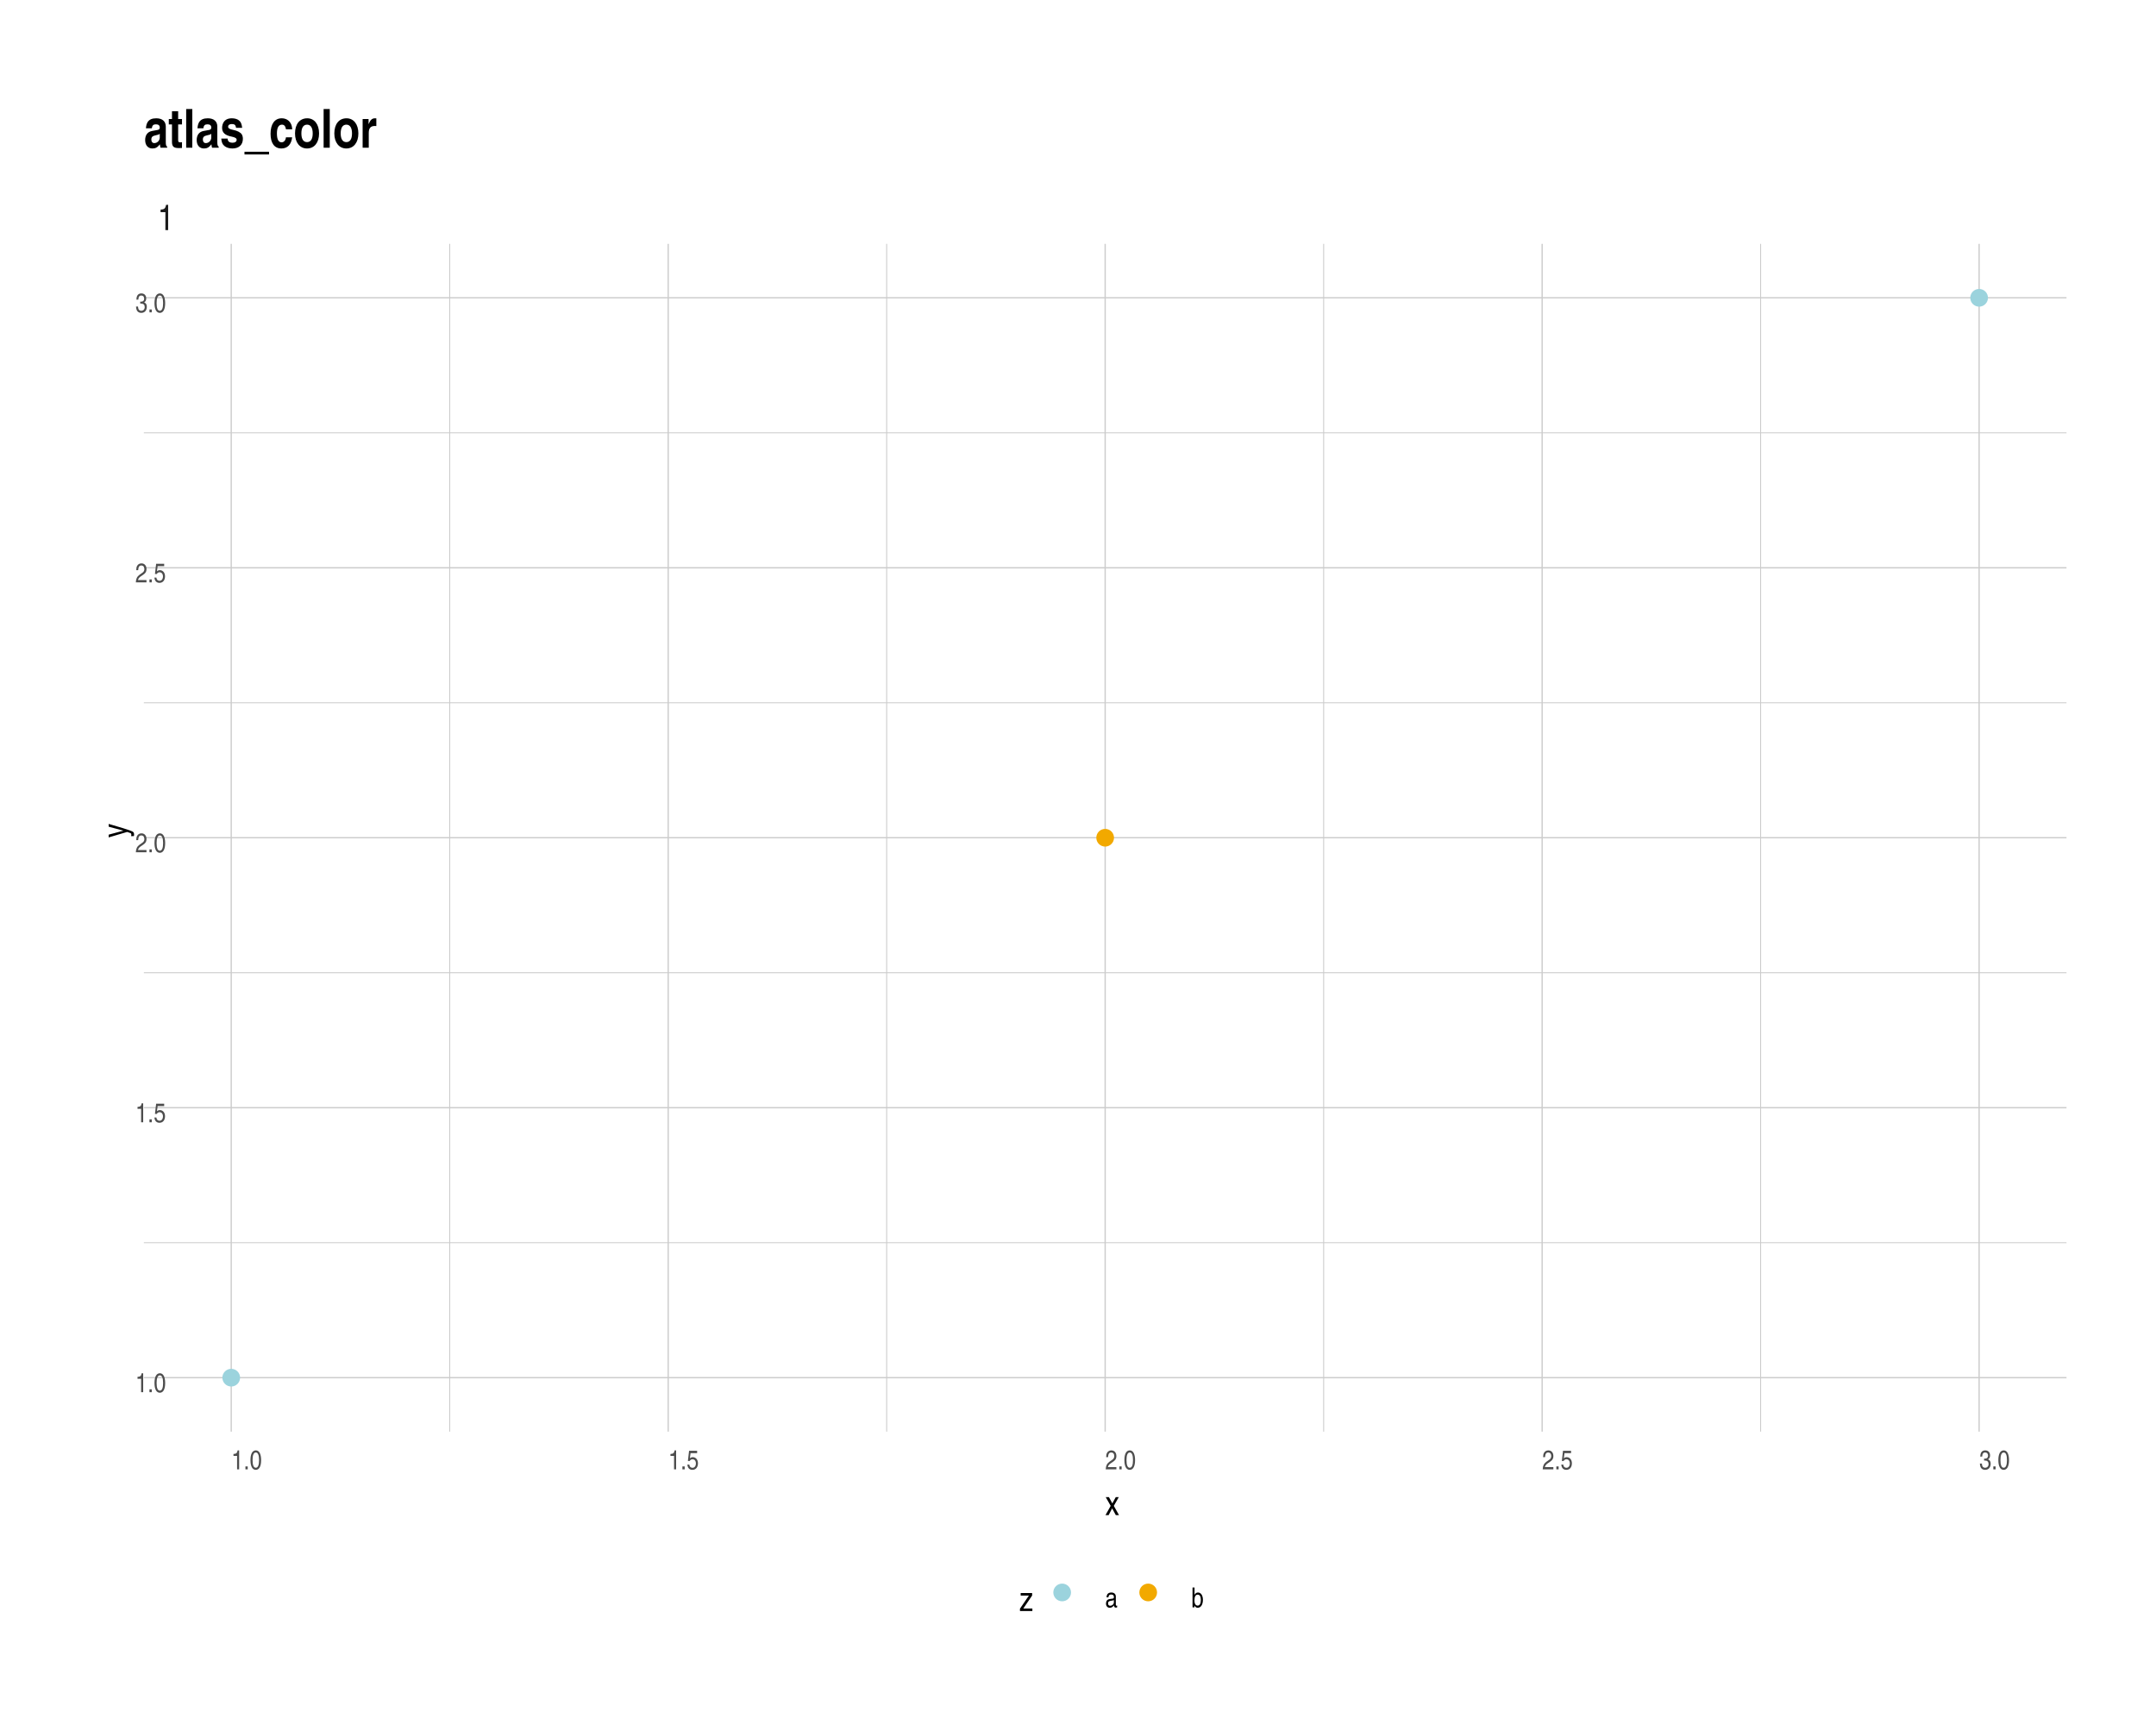
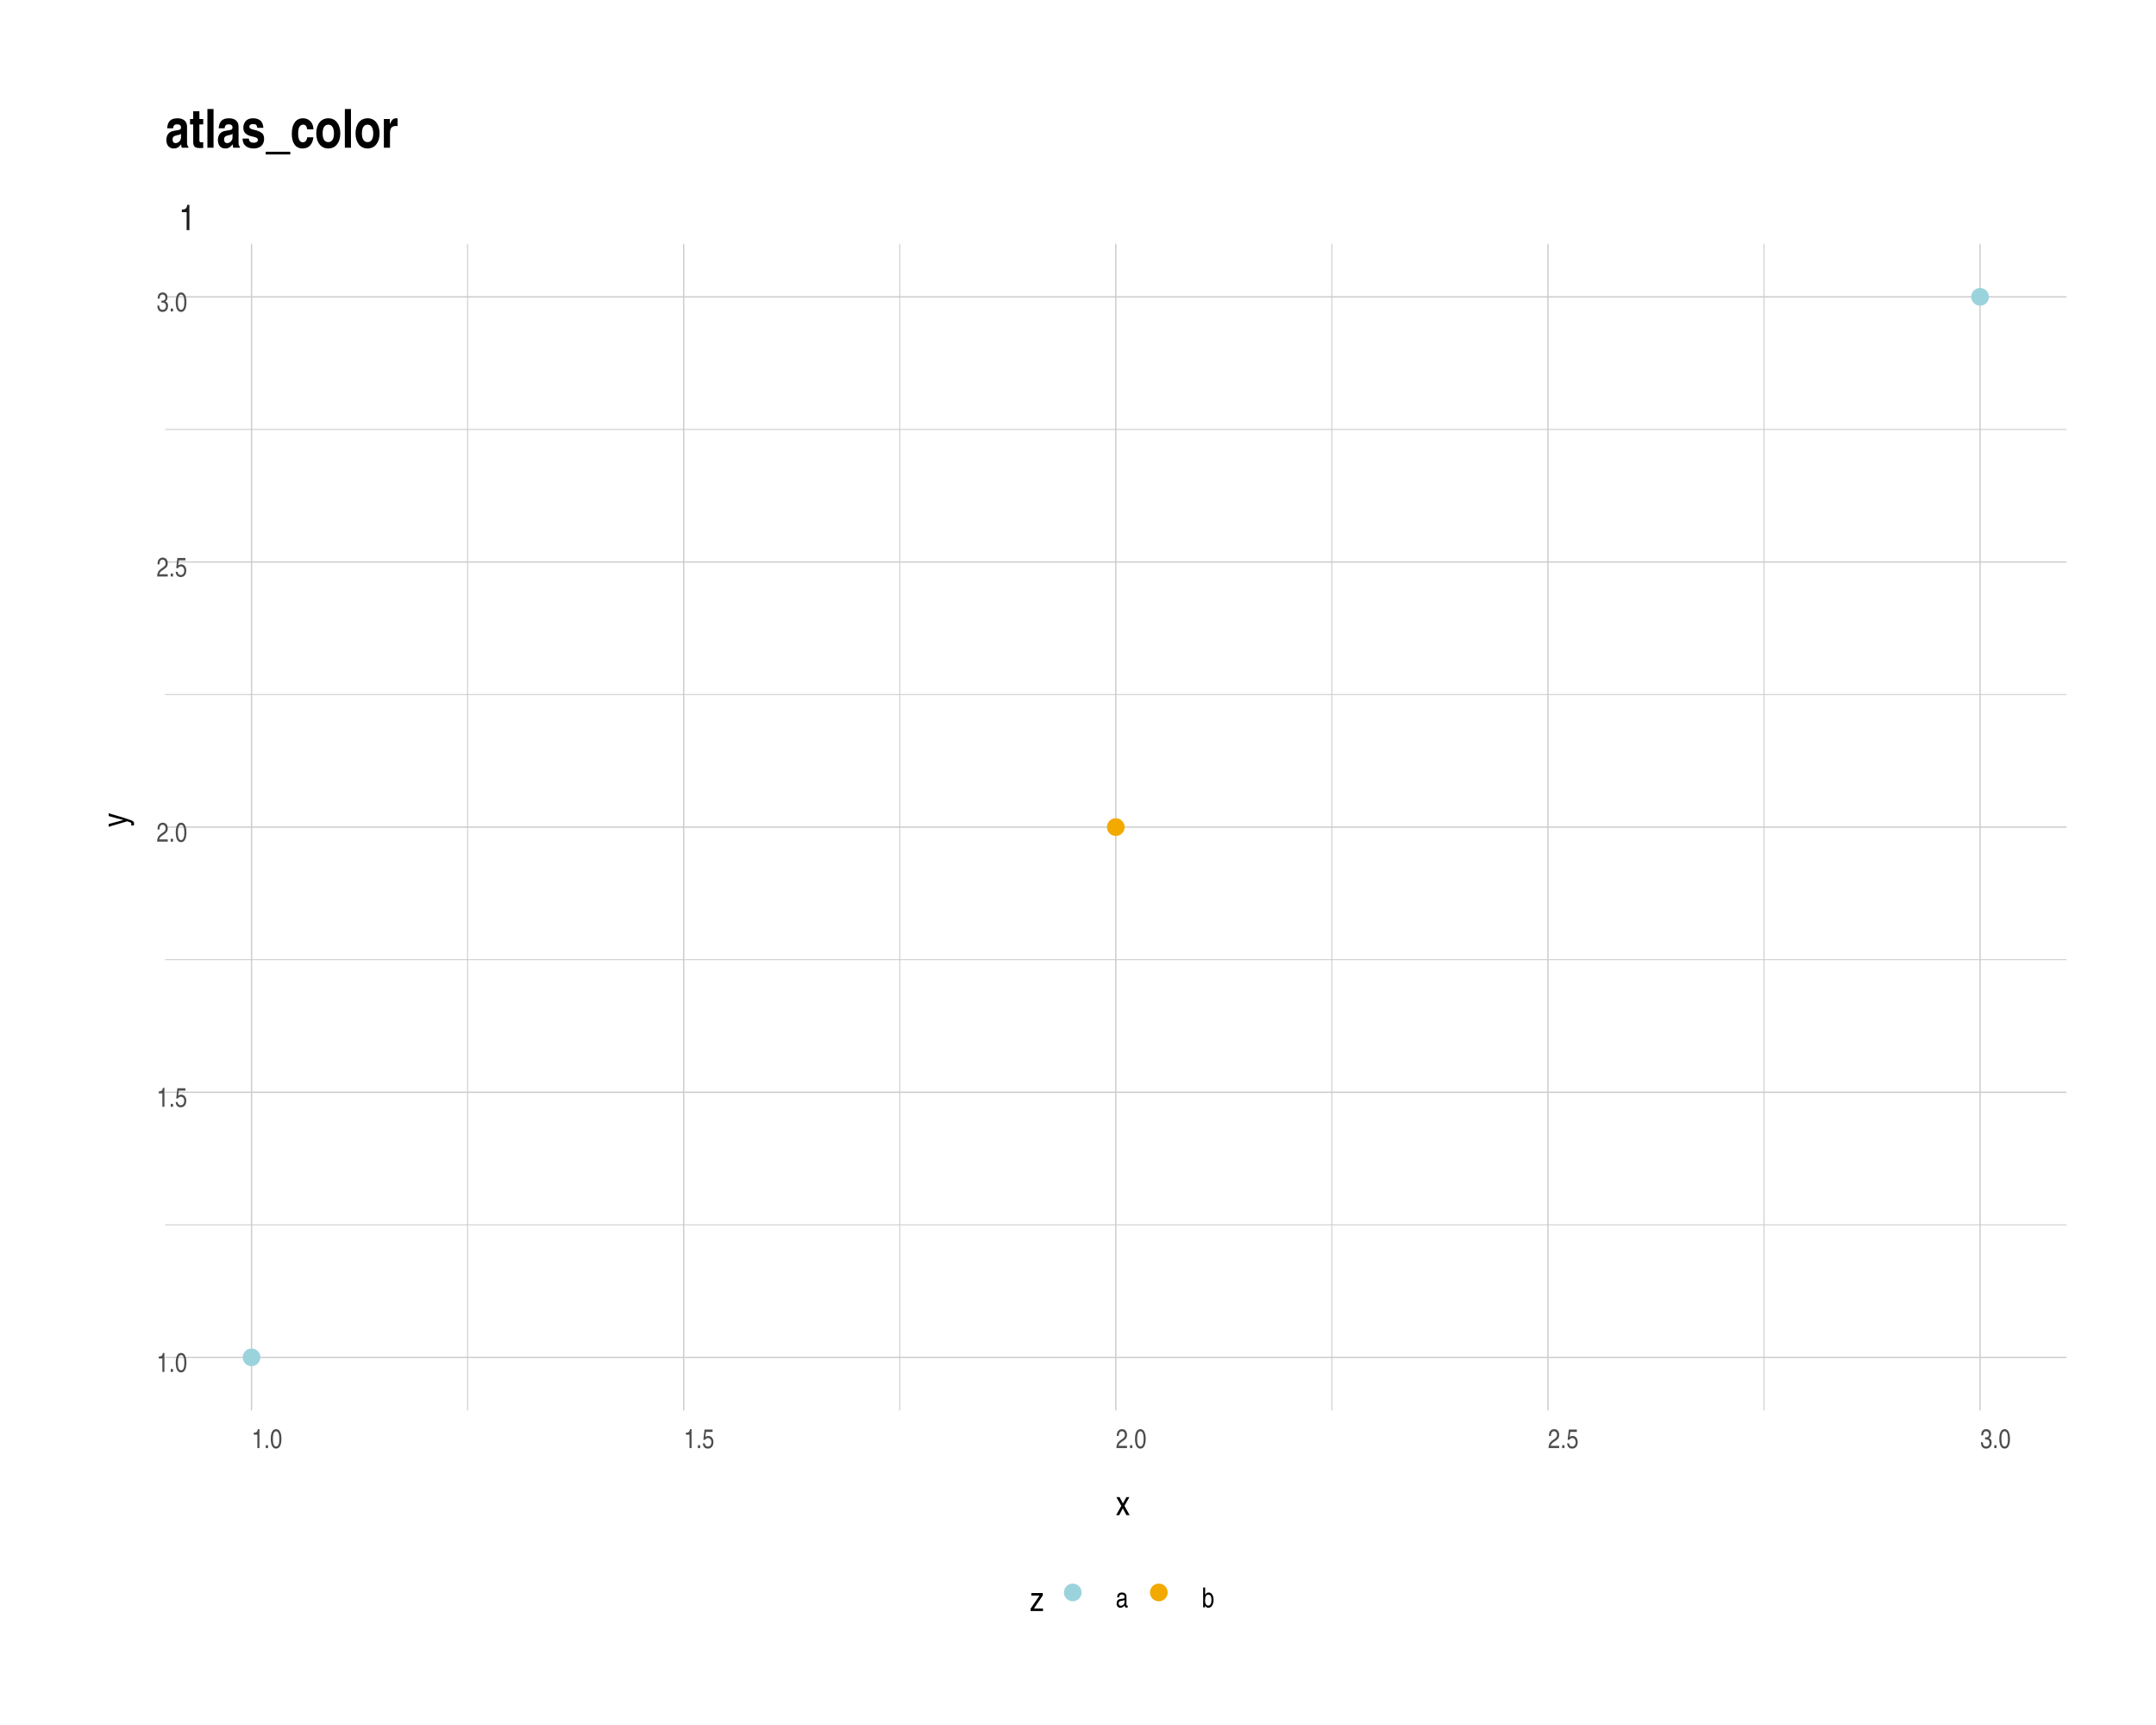
<svg xmlns="http://www.w3.org/2000/svg" viewBox="0 0 720.00 576.00">
  <defs>
    <style type="text/css">
    line, polyline, polygon, path, rect, circle {
      fill: none;
      stroke: #000000;
      stroke-linecap: round;
      stroke-linejoin: round;
      stroke-miterlimit: 10.00;
    }
  </style>
  </defs>
  <rect width="100%" height="100%" style="stroke: none; fill: #FFFFFF;" />
  <defs>
-     <clipPath id="cpNDguMDR8NjkwLjExfDQ3OC4wNXw4MS40Mg==">
-       <rect x="48.04" y="81.42" width="642.08" height="396.63" />
+     <clipPath id="cpNTUuMTN8NjkwLjExfDQ3MC45NXw4MS40Mg==">
+       <rect x="55.13" y="81.42" width="634.98" height="389.53" />
    </clipPath>
  </defs>
-   <polyline points="48.04,414.95 690.11,414.95 " style="stroke-width: 0.32; stroke: #CCCCCC; stroke-linecap: butt;" clip-path="url(#cpNDguMDR8NjkwLjExfDQ3OC4wNXw4MS40Mg==)" />
-   <polyline points="48.04,324.80 690.11,324.80 " style="stroke-width: 0.32; stroke: #CCCCCC; stroke-linecap: butt;" clip-path="url(#cpNDguMDR8NjkwLjExfDQ3OC4wNXw4MS40Mg==)" />
-   <polyline points="48.04,234.66 690.11,234.66 " style="stroke-width: 0.32; stroke: #CCCCCC; stroke-linecap: butt;" clip-path="url(#cpNDguMDR8NjkwLjExfDQ3OC4wNXw4MS40Mg==)" />
-   <polyline points="48.04,144.52 690.11,144.52 " style="stroke-width: 0.32; stroke: #CCCCCC; stroke-linecap: butt;" clip-path="url(#cpNDguMDR8NjkwLjExfDQ3OC4wNXw4MS40Mg==)" />
-   <polyline points="150.18,478.05 150.18,81.42 " style="stroke-width: 0.32; stroke: #CCCCCC; stroke-linecap: butt;" clip-path="url(#cpNDguMDR8NjkwLjExfDQ3OC4wNXw4MS40Mg==)" />
-   <polyline points="296.11,478.05 296.11,81.42 " style="stroke-width: 0.32; stroke: #CCCCCC; stroke-linecap: butt;" clip-path="url(#cpNDguMDR8NjkwLjExfDQ3OC4wNXw4MS40Mg==)" />
-   <polyline points="442.04,478.05 442.04,81.42 " style="stroke-width: 0.32; stroke: #CCCCCC; stroke-linecap: butt;" clip-path="url(#cpNDguMDR8NjkwLjExfDQ3OC4wNXw4MS40Mg==)" />
-   <polyline points="587.96,478.05 587.96,81.42 " style="stroke-width: 0.32; stroke: #CCCCCC; stroke-linecap: butt;" clip-path="url(#cpNDguMDR8NjkwLjExfDQ3OC4wNXw4MS40Mg==)" />
-   <polyline points="48.04,460.02 690.11,460.02 " style="stroke-width: 0.43; stroke: #CCCCCC; stroke-linecap: butt;" clip-path="url(#cpNDguMDR8NjkwLjExfDQ3OC4wNXw4MS40Mg==)" />
-   <polyline points="48.04,369.88 690.11,369.88 " style="stroke-width: 0.43; stroke: #CCCCCC; stroke-linecap: butt;" clip-path="url(#cpNDguMDR8NjkwLjExfDQ3OC4wNXw4MS40Mg==)" />
-   <polyline points="48.04,279.73 690.11,279.73 " style="stroke-width: 0.43; stroke: #CCCCCC; stroke-linecap: butt;" clip-path="url(#cpNDguMDR8NjkwLjExfDQ3OC4wNXw4MS40Mg==)" />
-   <polyline points="48.04,189.59 690.11,189.59 " style="stroke-width: 0.43; stroke: #CCCCCC; stroke-linecap: butt;" clip-path="url(#cpNDguMDR8NjkwLjExfDQ3OC4wNXw4MS40Mg==)" />
-   <polyline points="48.04,99.44 690.11,99.44 " style="stroke-width: 0.43; stroke: #CCCCCC; stroke-linecap: butt;" clip-path="url(#cpNDguMDR8NjkwLjExfDQ3OC4wNXw4MS40Mg==)" />
-   <polyline points="77.22,478.05 77.22,81.42 " style="stroke-width: 0.43; stroke: #CCCCCC; stroke-linecap: butt;" clip-path="url(#cpNDguMDR8NjkwLjExfDQ3OC4wNXw4MS40Mg==)" />
-   <polyline points="223.15,478.05 223.15,81.42 " style="stroke-width: 0.43; stroke: #CCCCCC; stroke-linecap: butt;" clip-path="url(#cpNDguMDR8NjkwLjExfDQ3OC4wNXw4MS40Mg==)" />
-   <polyline points="369.07,478.05 369.07,81.42 " style="stroke-width: 0.43; stroke: #CCCCCC; stroke-linecap: butt;" clip-path="url(#cpNDguMDR8NjkwLjExfDQ3OC4wNXw4MS40Mg==)" />
-   <polyline points="515.00,478.05 515.00,81.42 " style="stroke-width: 0.43; stroke: #CCCCCC; stroke-linecap: butt;" clip-path="url(#cpNDguMDR8NjkwLjExfDQ3OC4wNXw4MS40Mg==)" />
-   <polyline points="660.93,478.05 660.93,81.42 " style="stroke-width: 0.43; stroke: #CCCCCC; stroke-linecap: butt;" clip-path="url(#cpNDguMDR8NjkwLjExfDQ3OC4wNXw4MS40Mg==)" />
-   <circle cx="77.22" cy="460.02" r="1.95pt" style="stroke-width: 0.71; stroke: #9BD3DD; fill: #9BD3DD;" clip-path="url(#cpNDguMDR8NjkwLjExfDQ3OC4wNXw4MS40Mg==)" />
-   <circle cx="369.07" cy="279.73" r="1.95pt" style="stroke-width: 0.71; stroke: #F2A900; fill: #F2A900;" clip-path="url(#cpNDguMDR8NjkwLjExfDQ3OC4wNXw4MS40Mg==)" />
-   <circle cx="660.93" cy="99.44" r="1.95pt" style="stroke-width: 0.71; stroke: #9BD3DD; fill: #9BD3DD;" clip-path="url(#cpNDguMDR8NjkwLjExfDQ3OC4wNXw4MS40Mg==)" />
+   <polyline points="55.13,408.98 690.11,408.98 " style="stroke-width: 0.32; stroke: #CCCCCC; stroke-linecap: butt;" clip-path="url(#cpNTUuMTN8NjkwLjExfDQ3MC45NXw4MS40Mg==)" />
+   <polyline points="55.13,320.45 690.11,320.45 " style="stroke-width: 0.32; stroke: #CCCCCC; stroke-linecap: butt;" clip-path="url(#cpNTUuMTN8NjkwLjExfDQ3MC45NXw4MS40Mg==)" />
+   <polyline points="55.13,231.92 690.11,231.92 " style="stroke-width: 0.32; stroke: #CCCCCC; stroke-linecap: butt;" clip-path="url(#cpNTUuMTN8NjkwLjExfDQ3MC45NXw4MS40Mg==)" />
+   <polyline points="55.13,143.39 690.11,143.39 " style="stroke-width: 0.32; stroke: #CCCCCC; stroke-linecap: butt;" clip-path="url(#cpNTUuMTN8NjkwLjExfDQ3MC45NXw4MS40Mg==)" />
+   <polyline points="156.15,470.95 156.15,81.42 " style="stroke-width: 0.32; stroke: #CCCCCC; stroke-linecap: butt;" clip-path="url(#cpNTUuMTN8NjkwLjExfDQ3MC45NXw4MS40Mg==)" />
+   <polyline points="300.47,470.95 300.47,81.42 " style="stroke-width: 0.32; stroke: #CCCCCC; stroke-linecap: butt;" clip-path="url(#cpNTUuMTN8NjkwLjExfDQ3MC45NXw4MS40Mg==)" />
+   <polyline points="444.78,470.95 444.78,81.42 " style="stroke-width: 0.32; stroke: #CCCCCC; stroke-linecap: butt;" clip-path="url(#cpNTUuMTN8NjkwLjExfDQ3MC45NXw4MS40Mg==)" />
+   <polyline points="589.09,470.95 589.09,81.42 " style="stroke-width: 0.32; stroke: #CCCCCC; stroke-linecap: butt;" clip-path="url(#cpNTUuMTN8NjkwLjExfDQ3MC45NXw4MS40Mg==)" />
+   <polyline points="55.13,453.24 690.11,453.24 " style="stroke-width: 0.43; stroke: #CCCCCC; stroke-linecap: butt;" clip-path="url(#cpNTUuMTN8NjkwLjExfDQ3MC45NXw4MS40Mg==)" />
+   <polyline points="55.13,364.71 690.11,364.71 " style="stroke-width: 0.43; stroke: #CCCCCC; stroke-linecap: butt;" clip-path="url(#cpNTUuMTN8NjkwLjExfDQ3MC45NXw4MS40Mg==)" />
+   <polyline points="55.13,276.18 690.11,276.18 " style="stroke-width: 0.43; stroke: #CCCCCC; stroke-linecap: butt;" clip-path="url(#cpNTUuMTN8NjkwLjExfDQ3MC45NXw4MS40Mg==)" />
+   <polyline points="55.13,187.65 690.11,187.65 " style="stroke-width: 0.43; stroke: #CCCCCC; stroke-linecap: butt;" clip-path="url(#cpNTUuMTN8NjkwLjExfDQ3MC45NXw4MS40Mg==)" />
+   <polyline points="55.13,99.12 690.11,99.12 " style="stroke-width: 0.43; stroke: #CCCCCC; stroke-linecap: butt;" clip-path="url(#cpNTUuMTN8NjkwLjExfDQ3MC45NXw4MS40Mg==)" />
+   <polyline points="84.00,470.95 84.00,81.42 " style="stroke-width: 0.43; stroke: #CCCCCC; stroke-linecap: butt;" clip-path="url(#cpNTUuMTN8NjkwLjExfDQ3MC45NXw4MS40Mg==)" />
+   <polyline points="228.31,470.95 228.31,81.42 " style="stroke-width: 0.43; stroke: #CCCCCC; stroke-linecap: butt;" clip-path="url(#cpNTUuMTN8NjkwLjExfDQ3MC45NXw4MS40Mg==)" />
+   <polyline points="372.62,470.95 372.62,81.42 " style="stroke-width: 0.43; stroke: #CCCCCC; stroke-linecap: butt;" clip-path="url(#cpNTUuMTN8NjkwLjExfDQ3MC45NXw4MS40Mg==)" />
+   <polyline points="516.94,470.95 516.94,81.42 " style="stroke-width: 0.43; stroke: #CCCCCC; stroke-linecap: butt;" clip-path="url(#cpNTUuMTN8NjkwLjExfDQ3MC45NXw4MS40Mg==)" />
+   <polyline points="661.25,470.95 661.25,81.42 " style="stroke-width: 0.43; stroke: #CCCCCC; stroke-linecap: butt;" clip-path="url(#cpNTUuMTN8NjkwLjExfDQ3MC45NXw4MS40Mg==)" />
+   <circle cx="84.00" cy="453.24" r="1.95pt" style="stroke-width: 0.71; stroke: #9BD3DD; fill: #9BD3DD;" clip-path="url(#cpNTUuMTN8NjkwLjExfDQ3MC45NXw4MS40Mg==)" />
+   <circle cx="372.62" cy="276.18" r="1.95pt" style="stroke-width: 0.71; stroke: #F2A900; fill: #F2A900;" clip-path="url(#cpNTUuMTN8NjkwLjExfDQ3MC45NXw4MS40Mg==)" />
+   <circle cx="661.25" cy="99.12" r="1.95pt" style="stroke-width: 0.71; stroke: #9BD3DD; fill: #9BD3DD;" clip-path="url(#cpNTUuMTN8NjkwLjExfDQ3MC45NXw4MS40Mg==)" />
  <defs>
    <clipPath id="cpMC4wMHw3MjAuMDB8NTc2LjAwfDAuMDA=">
      <rect x="0.00" y="0.00" width="720.00" height="576.00" />
    </clipPath>
  </defs>
  <defs>
-     <clipPath id="cpNDguMDR8NjkwLjExfDgxLjQyfDU5LjI5">
-       <rect x="48.04" y="59.29" width="642.08" height="22.13" />
+     <clipPath id="cpNTUuMTN8NjkwLjExfDgxLjQyfDU5LjI5">
+       <rect x="55.13" y="59.29" width="634.98" height="22.13" />
    </clipPath>
  </defs>
-   <g clip-path="url(#cpNDguMDR8NjkwLjExfDgxLjQyfDU5LjI5)">
-     <text x="52.62" y="76.83" style="font-size: 12.00px; fill: #1A1A1A; font-family: Arial Narrow;" textLength="0.00px" lengthAdjust="spacingAndGlyphs">1</text>
+   <g clip-path="url(#cpNTUuMTN8NjkwLjExfDgxLjQyfDU5LjI5)">
+     <text x="59.72" y="76.83" style="font-size: 12.00px; fill: #1A1A1A; font-family: Arial Narrow;" textLength="0.00px" lengthAdjust="spacingAndGlyphs">1</text>
  </g>
  <defs>
    <clipPath id="cpMC4wMHw3MjAuMDB8NTc2LjAwfDAuMDA=">
      <rect x="0.00" y="0.00" width="720.00" height="576.00" />
    </clipPath>
  </defs>
  <g clip-path="url(#cpMC4wMHw3MjAuMDB8NTc2LjAwfDAuMDA=)">
-     <text x="77.22" y="490.63" style="font-size: 9.00px; fill: #4D4D4D; font-family: Arial Narrow;" textLength="0.00px" lengthAdjust="spacingAndGlyphs">1.0</text>
+     <text x="84.00" y="483.54" style="font-size: 9.00px; fill: #4D4D4D; font-family: Arial Narrow;" textLength="0.00px" lengthAdjust="spacingAndGlyphs">1.0</text>
  </g>
  <g clip-path="url(#cpMC4wMHw3MjAuMDB8NTc2LjAwfDAuMDA=)">
-     <text x="223.15" y="490.63" style="font-size: 9.00px; fill: #4D4D4D; font-family: Arial Narrow;" textLength="0.00px" lengthAdjust="spacingAndGlyphs">1.5</text>
+     <text x="228.31" y="483.54" style="font-size: 9.00px; fill: #4D4D4D; font-family: Arial Narrow;" textLength="0.00px" lengthAdjust="spacingAndGlyphs">1.5</text>
  </g>
  <g clip-path="url(#cpMC4wMHw3MjAuMDB8NTc2LjAwfDAuMDA=)">
-     <text x="369.07" y="490.63" style="font-size: 9.00px; fill: #4D4D4D; font-family: Arial Narrow;" textLength="0.00px" lengthAdjust="spacingAndGlyphs">2.0</text>
+     <text x="372.62" y="483.54" style="font-size: 9.00px; fill: #4D4D4D; font-family: Arial Narrow;" textLength="0.00px" lengthAdjust="spacingAndGlyphs">2.0</text>
  </g>
  <g clip-path="url(#cpMC4wMHw3MjAuMDB8NTc2LjAwfDAuMDA=)">
-     <text x="515.00" y="490.63" style="font-size: 9.00px; fill: #4D4D4D; font-family: Arial Narrow;" textLength="0.00px" lengthAdjust="spacingAndGlyphs">2.5</text>
+     <text x="516.94" y="483.54" style="font-size: 9.00px; fill: #4D4D4D; font-family: Arial Narrow;" textLength="0.00px" lengthAdjust="spacingAndGlyphs">2.5</text>
  </g>
  <g clip-path="url(#cpMC4wMHw3MjAuMDB8NTc2LjAwfDAuMDA=)">
-     <text x="660.93" y="490.63" style="font-size: 9.00px; fill: #4D4D4D; font-family: Arial Narrow;" textLength="0.00px" lengthAdjust="spacingAndGlyphs">3.0</text>
+     <text x="661.25" y="483.54" style="font-size: 9.00px; fill: #4D4D4D; font-family: Arial Narrow;" textLength="0.00px" lengthAdjust="spacingAndGlyphs">3.0</text>
  </g>
  <g clip-path="url(#cpMC4wMHw3MjAuMDB8NTc2LjAwfDAuMDA=)">
-     <text x="45.17" y="464.88" style="font-size: 9.00px; fill: #4D4D4D; font-family: Arial Narrow;" textLength="0.00px" lengthAdjust="spacingAndGlyphs">1.0</text>
+     <text x="52.27" y="458.10" style="font-size: 9.00px; fill: #4D4D4D; font-family: Arial Narrow;" textLength="0.00px" lengthAdjust="spacingAndGlyphs">1.0</text>
  </g>
  <g clip-path="url(#cpMC4wMHw3MjAuMDB8NTc2LjAwfDAuMDA=)">
-     <text x="45.17" y="374.74" style="font-size: 9.00px; fill: #4D4D4D; font-family: Arial Narrow;" textLength="0.00px" lengthAdjust="spacingAndGlyphs">1.5</text>
+     <text x="52.27" y="369.57" style="font-size: 9.00px; fill: #4D4D4D; font-family: Arial Narrow;" textLength="0.00px" lengthAdjust="spacingAndGlyphs">1.5</text>
  </g>
  <g clip-path="url(#cpMC4wMHw3MjAuMDB8NTc2LjAwfDAuMDA=)">
-     <text x="45.17" y="284.59" style="font-size: 9.00px; fill: #4D4D4D; font-family: Arial Narrow;" textLength="0.00px" lengthAdjust="spacingAndGlyphs">2.0</text>
+     <text x="52.27" y="281.04" style="font-size: 9.00px; fill: #4D4D4D; font-family: Arial Narrow;" textLength="0.00px" lengthAdjust="spacingAndGlyphs">2.0</text>
  </g>
  <g clip-path="url(#cpMC4wMHw3MjAuMDB8NTc2LjAwfDAuMDA=)">
-     <text x="45.17" y="194.45" style="font-size: 9.00px; fill: #4D4D4D; font-family: Arial Narrow;" textLength="0.00px" lengthAdjust="spacingAndGlyphs">2.5</text>
+     <text x="52.27" y="192.51" style="font-size: 9.00px; fill: #4D4D4D; font-family: Arial Narrow;" textLength="0.00px" lengthAdjust="spacingAndGlyphs">2.5</text>
  </g>
  <g clip-path="url(#cpMC4wMHw3MjAuMDB8NTc2LjAwfDAuMDA=)">
-     <text x="45.17" y="104.30" style="font-size: 9.00px; fill: #4D4D4D; font-family: Arial Narrow;" textLength="0.00px" lengthAdjust="spacingAndGlyphs">3.0</text>
+     <text x="52.27" y="103.98" style="font-size: 9.00px; fill: #4D4D4D; font-family: Arial Narrow;" textLength="0.00px" lengthAdjust="spacingAndGlyphs">3.0</text>
  </g>
  <g clip-path="url(#cpMC4wMHw3MjAuMDB8NTc2LjAwfDAuMDA=)">
-     <text x="369.07" y="505.92" style="font-size: 11.50px; font-family: Arial Narrow;" textLength="0.00px" lengthAdjust="spacingAndGlyphs">x</text>
+     <text x="372.62" y="505.92" style="font-size: 11.50px; font-family: Arial Narrow;" textLength="0.00px" lengthAdjust="spacingAndGlyphs">x</text>
  </g>
  <g clip-path="url(#cpMC4wMHw3MjAuMDB8NTc2LjAwfDAuMDA=)">
-     <text transform="translate(42.31,279.73) rotate(-90)" style="font-size: 11.50px; font-family: Arial Narrow;" textLength="0.00px" lengthAdjust="spacingAndGlyphs">y</text>
+     <text transform="translate(42.31,276.18) rotate(-90)" style="font-size: 11.50px; font-family: Arial Narrow;" textLength="0.00px" lengthAdjust="spacingAndGlyphs">y</text>
  </g>
  <g clip-path="url(#cpMC4wMHw3MjAuMDB8NTc2LjAwfDAuMDA=)">
-     <text x="340.34" y="537.95" style="font-size: 11.50px; font-family: Arial Narrow;" textLength="0.00px" lengthAdjust="spacingAndGlyphs">z</text>
+     <text x="343.89" y="537.95" style="font-size: 11.50px; font-family: Arial Narrow;" textLength="0.00px" lengthAdjust="spacingAndGlyphs">z</text>
  </g>
-   <circle cx="354.71" cy="531.74" r="1.95pt" style="stroke-width: 0.71; stroke: #9BD3DD; fill: #9BD3DD;" clip-path="url(#cpMC4wMHw3MjAuMDB8NTc2LjAwfDAuMDA=)" />
-   <circle cx="383.44" cy="531.74" r="1.95pt" style="stroke-width: 0.71; stroke: #F2A900; fill: #F2A900;" clip-path="url(#cpMC4wMHw3MjAuMDB8NTc2LjAwfDAuMDA=)" />
+   <circle cx="358.25" cy="531.74" r="1.95pt" style="stroke-width: 0.71; stroke: #9BD3DD; fill: #9BD3DD;" clip-path="url(#cpMC4wMHw3MjAuMDB8NTc2LjAwfDAuMDA=)" />
+   <circle cx="386.99" cy="531.74" r="1.95pt" style="stroke-width: 0.71; stroke: #F2A900; fill: #F2A900;" clip-path="url(#cpMC4wMHw3MjAuMDB8NTc2LjAwfDAuMDA=)" />
  <g clip-path="url(#cpMC4wMHw3MjAuMDB8NTc2LjAwfDAuMDA=)">
-     <text x="369.07" y="536.71" style="font-size: 9.20px; font-family: Arial Narrow;" textLength="0.00px" lengthAdjust="spacingAndGlyphs">a</text>
+     <text x="372.62" y="536.71" style="font-size: 9.20px; font-family: Arial Narrow;" textLength="0.00px" lengthAdjust="spacingAndGlyphs">a</text>
  </g>
  <g clip-path="url(#cpMC4wMHw3MjAuMDB8NTc2LjAwfDAuMDA=)">
-     <text x="397.81" y="536.71" style="font-size: 9.20px; font-family: Arial Narrow;" textLength="0.00px" lengthAdjust="spacingAndGlyphs">b</text>
+     <text x="401.36" y="536.71" style="font-size: 9.20px; font-family: Arial Narrow;" textLength="0.00px" lengthAdjust="spacingAndGlyphs">b</text>
  </g>
  <g clip-path="url(#cpMC4wMHw3MjAuMDB8NTc2LjAwfDAuMDA=)">
-     <text x="48.04" y="49.33" style="font-size: 18.00px; font-weight: bold; font-family: Arial Narrow;" textLength="0.00px" lengthAdjust="spacingAndGlyphs">atlas_color</text>
+     <text x="55.13" y="49.33" style="font-size: 18.00px; font-weight: bold; font-family: Arial Narrow;" textLength="0.00px" lengthAdjust="spacingAndGlyphs">atlas_color</text>
  </g>
</svg>
